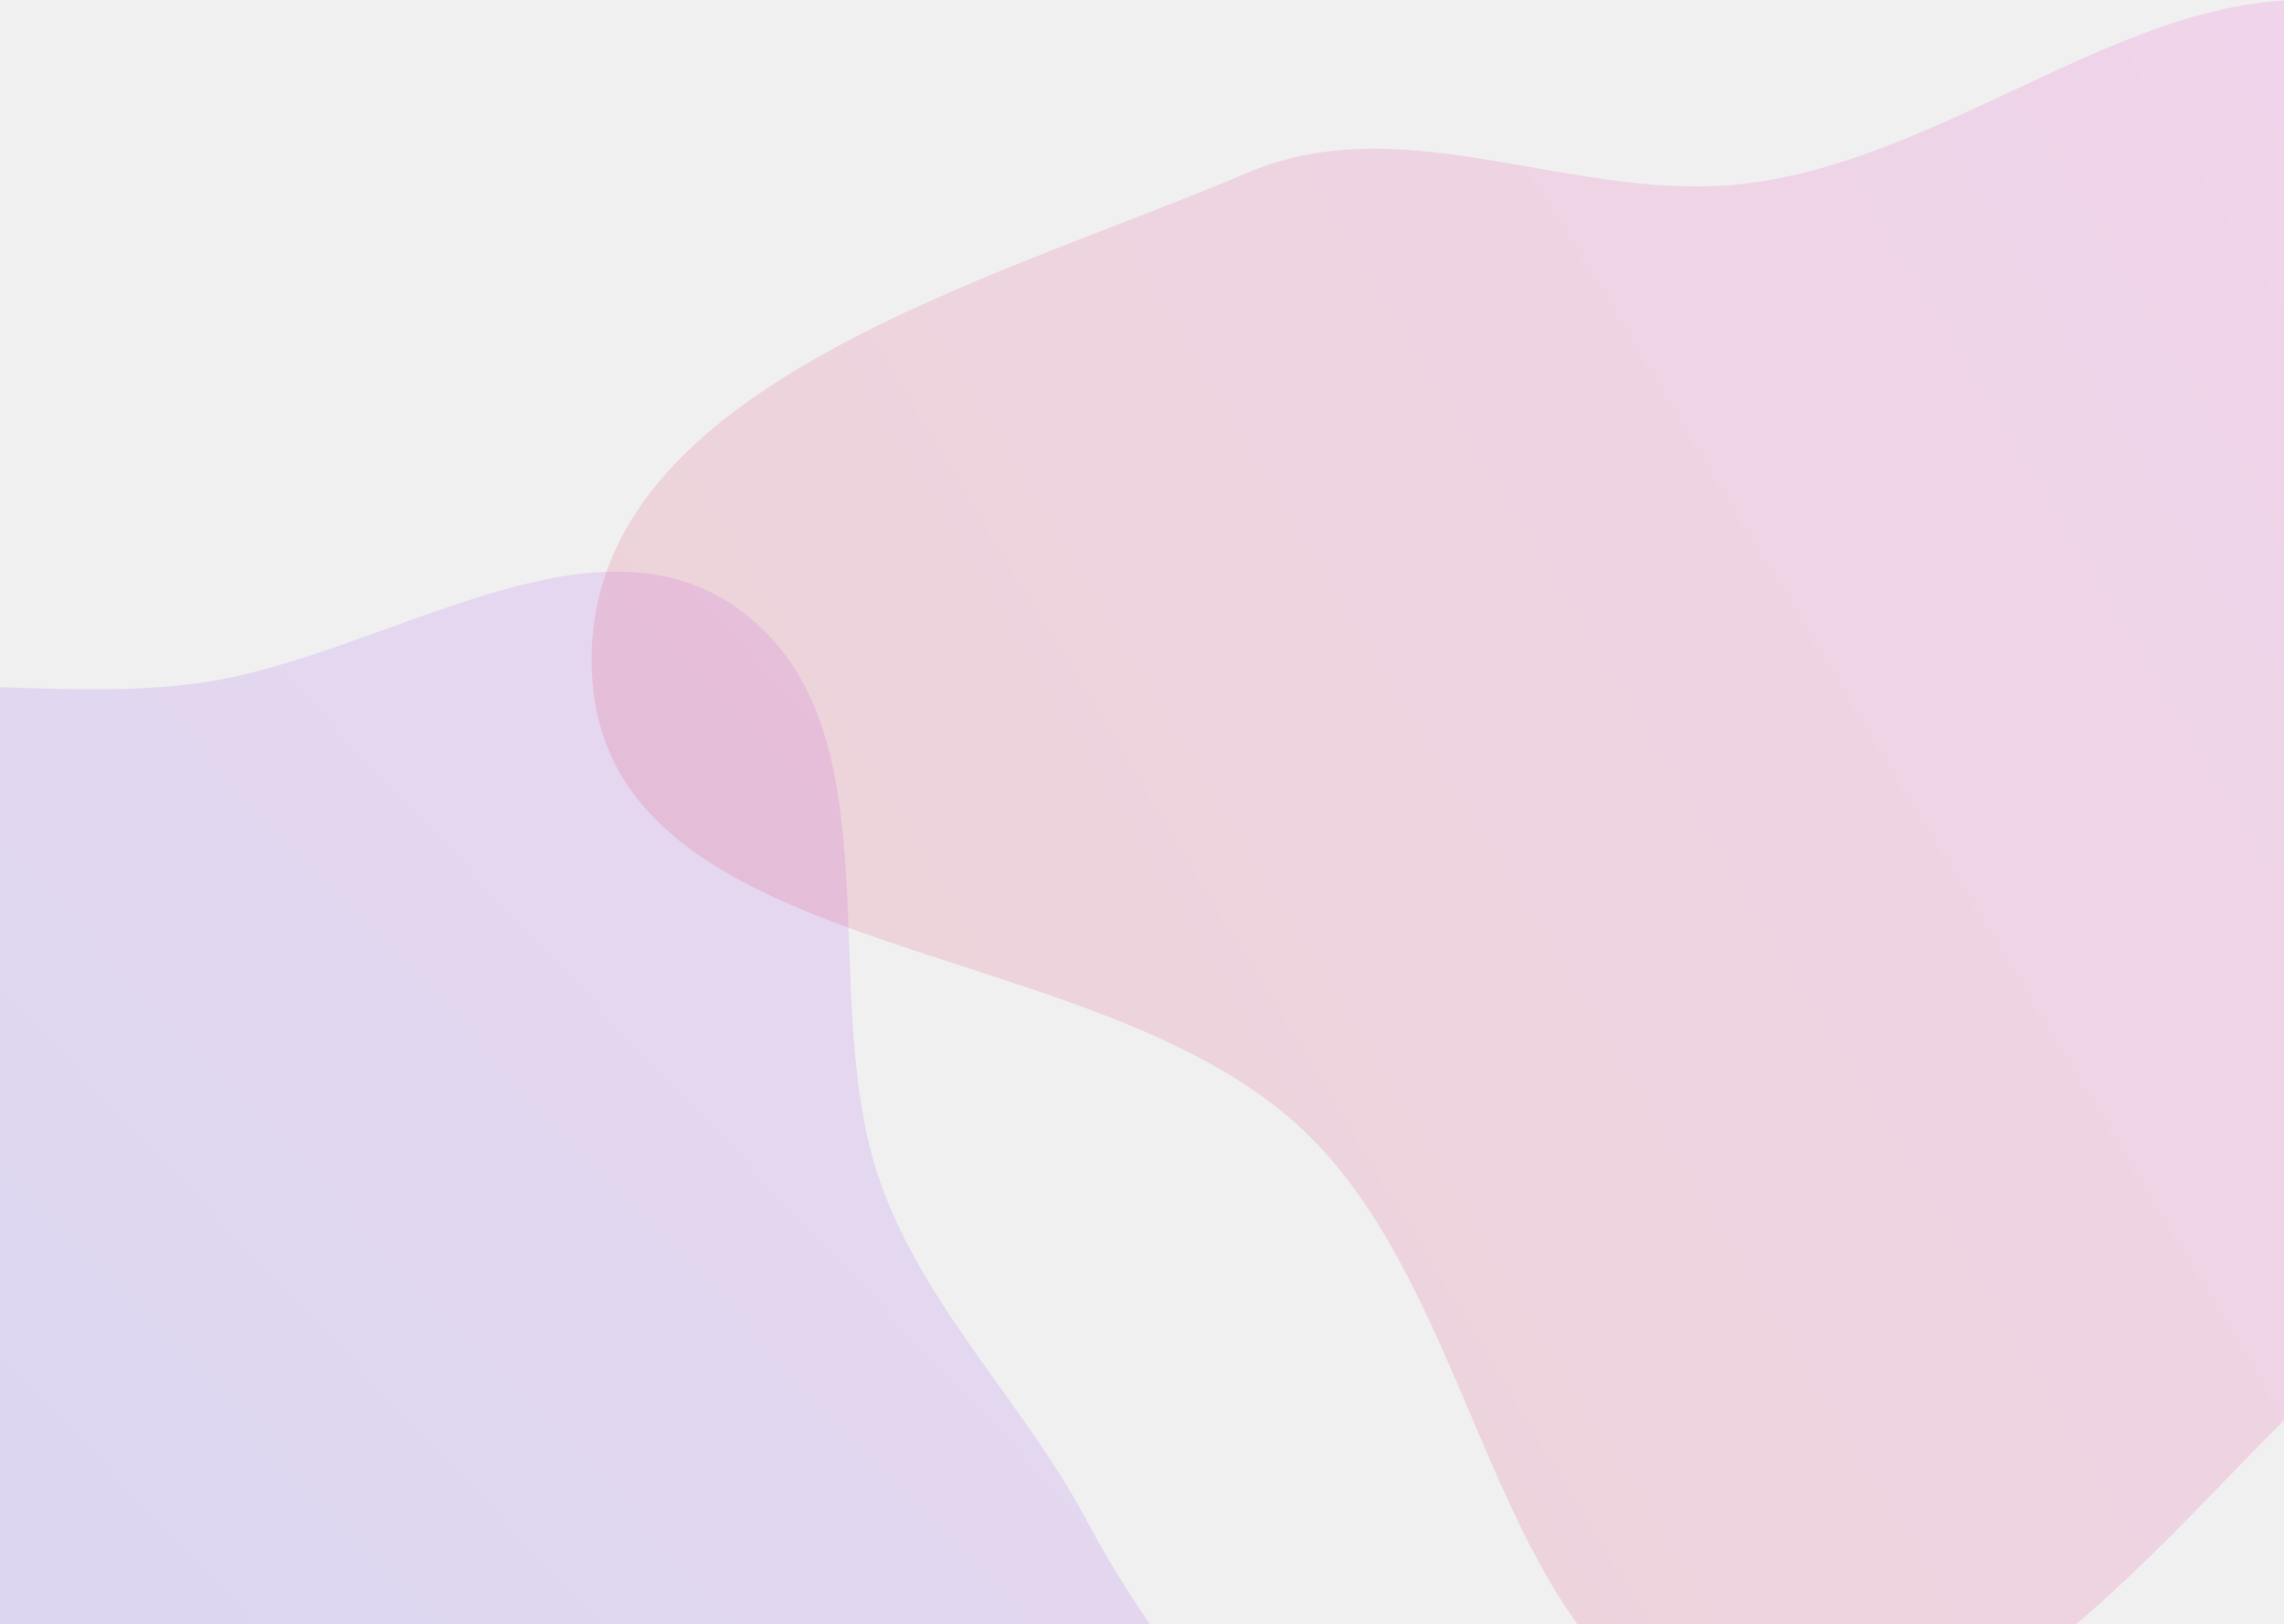
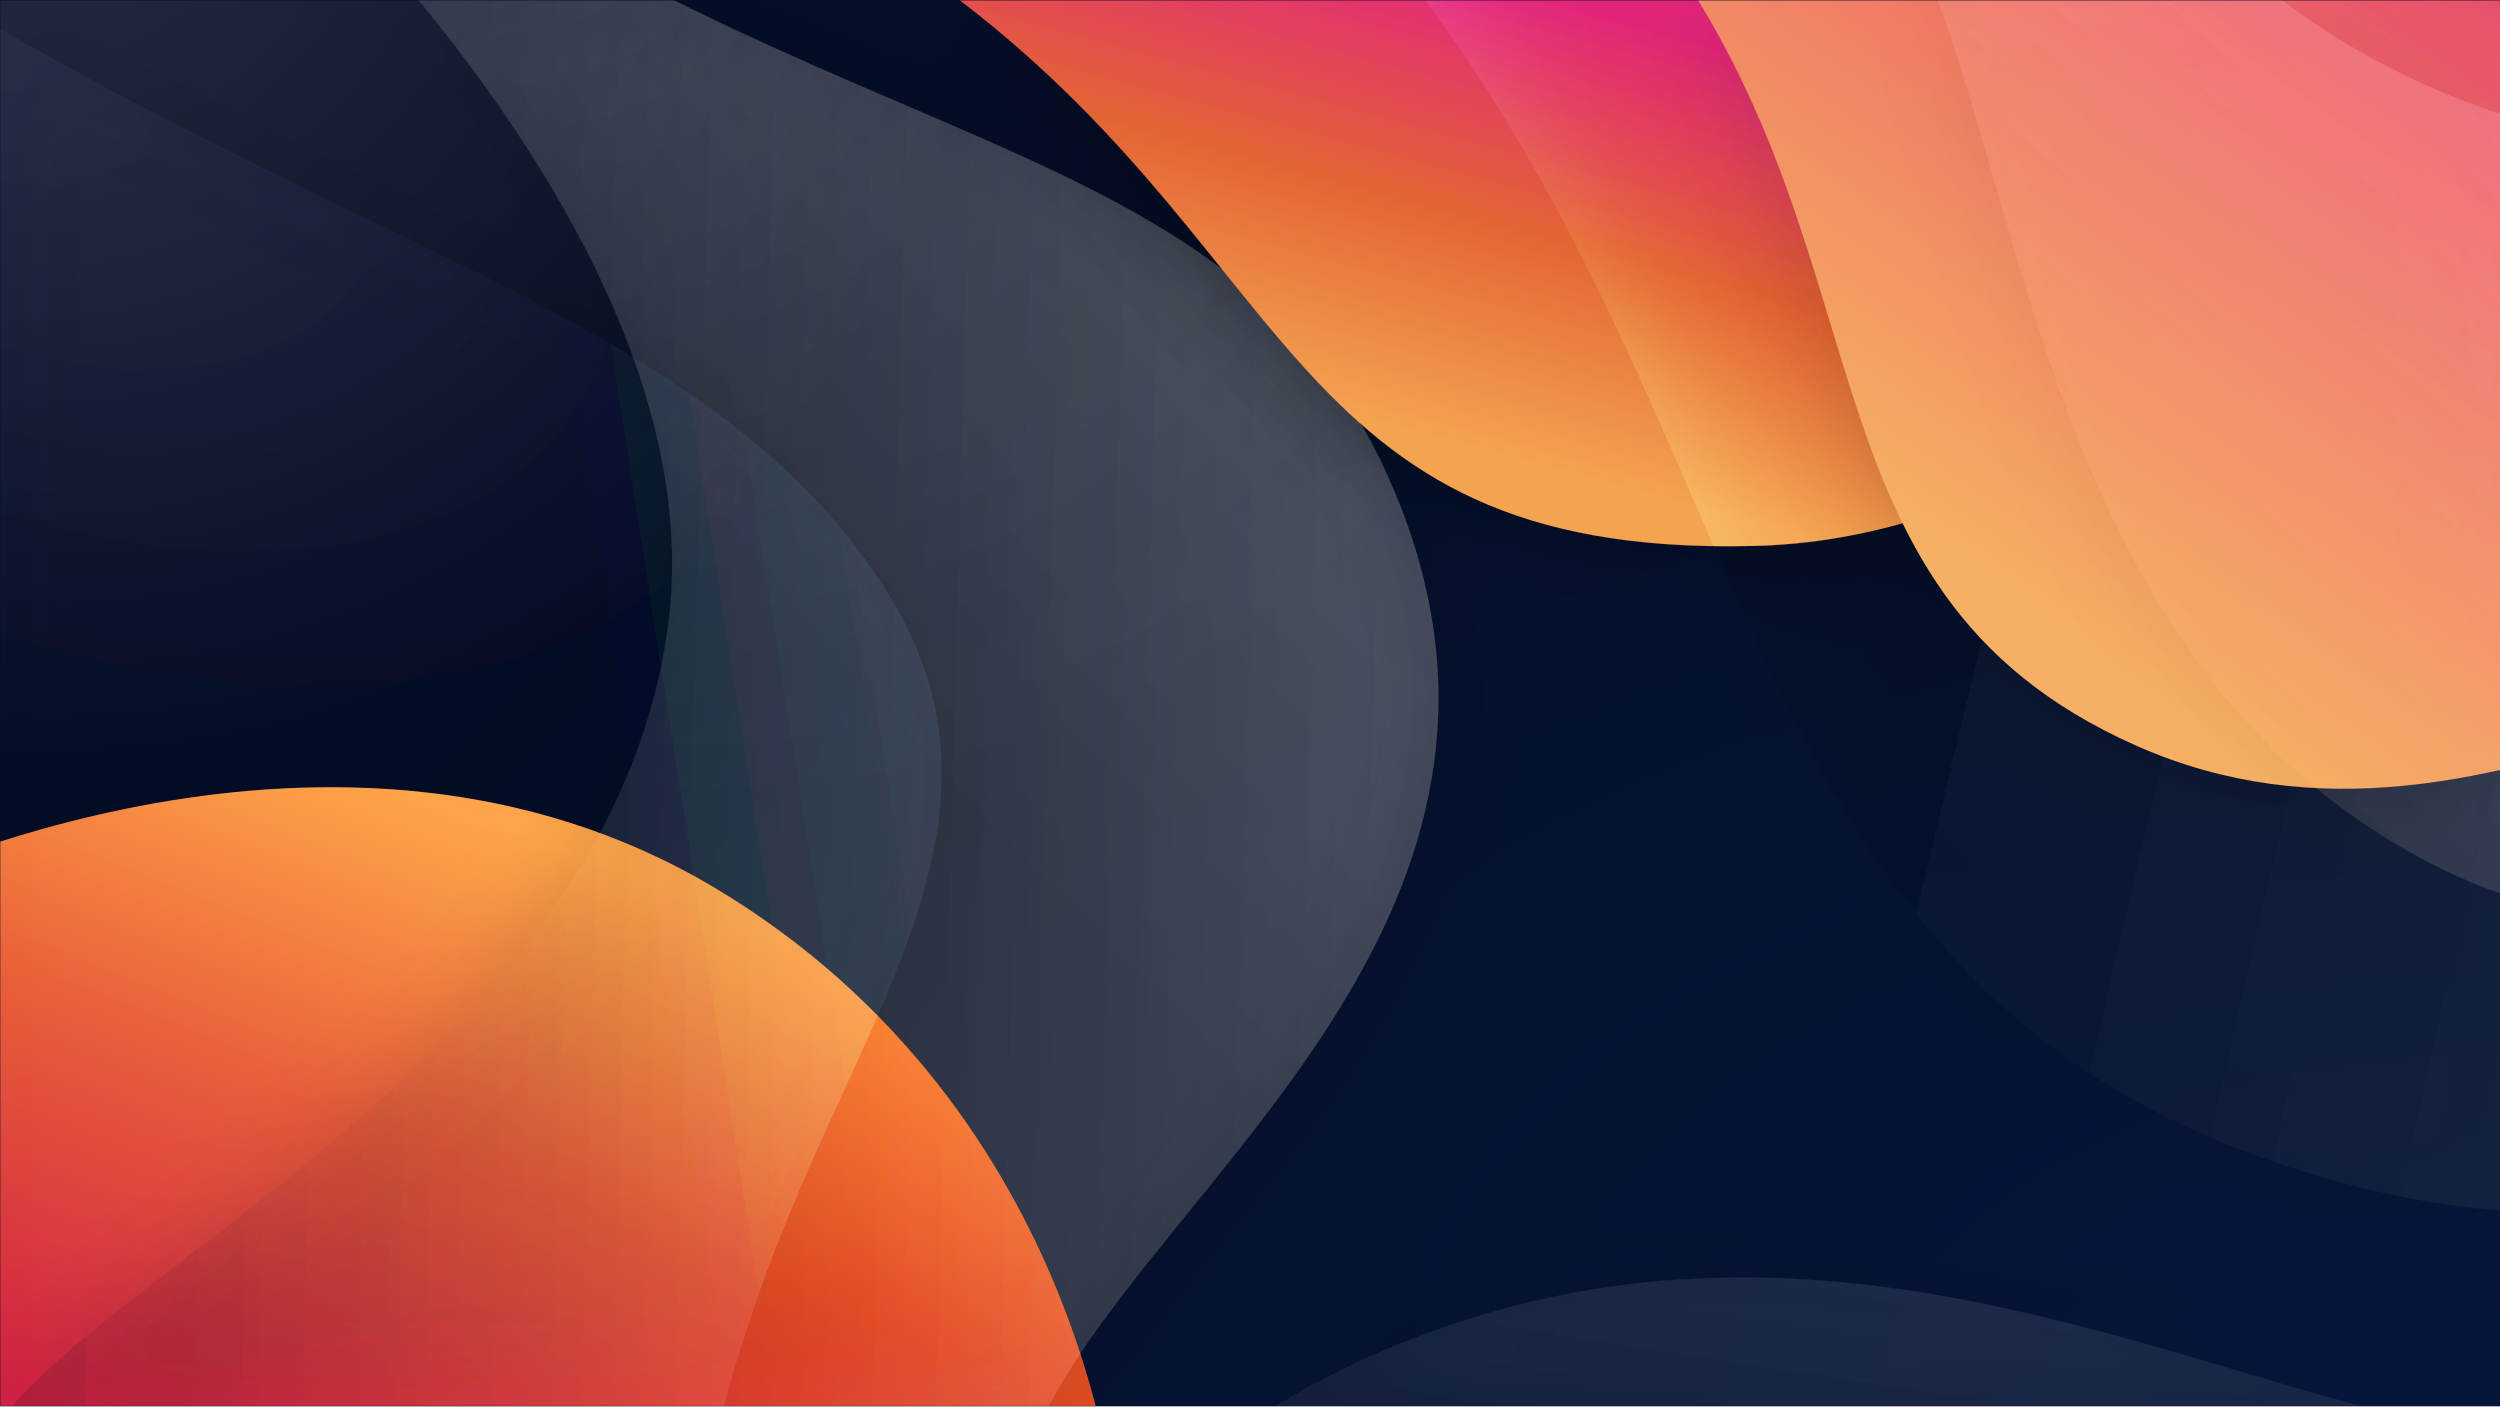
- <svg xmlns="http://www.w3.org/2000/svg" width="1440" height="1024" fill="none">
-   <path fill="url(#a)" fill-rule="evenodd" d="M-217.58 475.75c91.82-72.02 225.52-29.38 341.2-44.74C240 415.56 372.33 315.14 466.77 384.9c102.9 76.02 44.74 246.76 90.31 366.31 29.83 78.24 90.48 136.14 129.48 210.23 57.92 109.99 169.67 208.23 155.9 331.77-13.52 121.26-103.42 264.33-224.23 281.37-141.96 20.03-232.72-220.96-374.06-196.99-151.7 25.73-172.68 330.24-325.85 315.72-128.6-12.2-110.9-230.73-128.15-358.76-12.16-90.14 65.87-176.25 44.1-264.57-26.42-107.2-167.12-163.46-176.72-273.45-10.15-116.29 33.01-248.75 124.87-320.79Z" clip-rule="evenodd" style="opacity:.154" />
-   <path fill="url(#b)" fill-rule="evenodd" d="M1103.43 115.43c146.42-19.45 275.33-155.84 413.5-103.59 188.09 71.13 409 212.64 407.06 413.88-1.94 201.25-259.28 278.6-414.96 405.96-130 106.35-240.24 294.39-405.6 265.3-163.7-28.8-161.93-274.12-284.34-386.66-134.95-124.06-436-101.46-445.82-284.6-9.68-180.38 247.41-246.3 413.54-316.9 101.01-42.93 207.83 21.06 316.62 6.61Z" clip-rule="evenodd" style="opacity:.154" />
+ <svg xmlns="http://www.w3.org/2000/svg" xmlns:xlink="http://www.w3.org/1999/xlink" viewBox="0 0 2560 1440">
  <defs>
-     <linearGradient id="b" x1="373" x2="1995.44" y1="1100" y2="118.03" gradientUnits="userSpaceOnUse">
-       <stop stop-color="#D83333" />
-       <stop offset="1" stop-color="#F041FF" />
+     <linearGradient id="f" x1=".47" x2=".69" y1=".38" y2="-.23" gradientUnits="objectBoundingBox">
+       <stop offset="0" stop-color="#858585" />
+       <stop offset="1" stop-color="#fff" />
    </linearGradient>
-     <linearGradient id="a" x1="107.37" x2="1130.66" y1="1993.35" y2="1026.31" gradientUnits="userSpaceOnUse">
-       <stop stop-color="#3245FF" />
-       <stop offset="1" stop-color="#BC52EE" />
+     <linearGradient id="g" x1=".16" x2=".66" y1=".9" y2=".15" gradientUnits="objectBoundingBox">
+       <stop offset="0" stop-color="#c2152f" />
+       <stop offset=".56" stop-color="#e34c24" />
+       <stop offset="1" stop-color="#ff8a31" />
    </linearGradient>
+     <linearGradient id="i" x1=".97" x2="-.01" y1=".4" y2=".37" gradientUnits="objectBoundingBox">
+       <stop offset="0" stop-color="#fff" />
+       <stop offset="1" stop-color="#040e29" />
+     </linearGradient>
+     <linearGradient id="k" x1="-.04" x2=".97" y1=".7" y2=".47" gradientUnits="objectBoundingBox">
+       <stop offset="0" stop-color="#040f2c" />
+       <stop offset=".67" stop-color="#040e29" />
+       <stop offset="1" stop-color="#374565" />
+     </linearGradient>
+     <linearGradient id="q" x1=".22" x2=".61" y1=".73" y2=".2" gradientUnits="objectBoundingBox">
+       <stop offset="0" stop-color="#f4a351" />
+       <stop offset=".5" stop-color="#e36434" />
+       <stop offset="1" stop-color="#e3287a" />
+     </linearGradient>
+     <linearGradient id="r" x1=".6" x2=".2" y1=".27" y2=".47" gradientUnits="objectBoundingBox">
+       <stop offset="0" stop-opacity="0" />
+       <stop offset="1" stop-color="#fff" />
+     </linearGradient>
+     <linearGradient id="v" x1=".25" x2="1.1" y1=".8" y2=".13" gradientUnits="objectBoundingBox">
+       <stop offset="0" stop-color="#f5b063" />
+       <stop offset=".46" stop-color="#ef6666" />
+       <stop offset=".69" stop-color="#e24370" />
+       <stop offset="1" stop-color="#cf34d5" />
+     </linearGradient>
+     <linearGradient id="x" x1=".15" x2="1" y1=".75" y2=".04" gradientUnits="objectBoundingBox">
+       <stop offset="0" stop-color="#828282" />
+       <stop offset="1" stop-color="#fff" />
+     </linearGradient>
+     <filter id="e" width="1832.55" height="948.96" x="765.6" y="1159.63" filterUnits="userSpaceOnUse">
+       <feOffset />
+       <feGaussianBlur result="blur" stdDeviation="49.5" />
+       <feFlood />
+       <feComposite in2="blur" operator="in" />
+       <feComposite in="SourceGraphic" />
+     </filter>
+     <filter id="h" width="1758.85" height="1959.79" x="-137.38" y="-370.57" filterUnits="userSpaceOnUse">
+       <feOffset />
+       <feGaussianBlur result="blur-2" stdDeviation="49.5" />
+       <feFlood />
+       <feComposite in2="blur-2" operator="in" />
+       <feComposite in="SourceGraphic" />
+     </filter>
+     <filter id="j" width="1262.38" height="1708.83" x="-149.7" y="-119.61" filterUnits="userSpaceOnUse">
+       <feOffset />
+       <feGaussianBlur result="blur-3" stdDeviation="49.5" />
+       <feFlood />
+       <feComposite in2="blur-3" operator="in" />
+       <feComposite in="SourceGraphic" />
+     </filter>
+     <filter id="m" width="1262.38" height="1708.83" x="-149.7" y="-119.61" filterUnits="userSpaceOnUse">
+       <feOffset />
+       <feGaussianBlur result="blur-4" stdDeviation="49.5" />
+       <feFlood />
+       <feComposite in2="blur-4" operator="in" />
+       <feComposite in="SourceGraphic" />
+     </filter>
+     <filter id="p" width="1880.97" height="882.96" x="797.6" y="-175.1" filterUnits="userSpaceOnUse">
+       <feOffset />
+       <feGaussianBlur result="blur-5" stdDeviation="49.5" />
+       <feFlood flood-opacity=".35" />
+       <feComposite in2="blur-5" operator="in" />
+       <feComposite in="SourceGraphic" />
+     </filter>
+     <filter id="s" width="2114.28" height="1565.64" x="1290.92" y="-175.1" filterUnits="userSpaceOnUse">
+       <feOffset />
+       <feGaussianBlur result="blur-6" stdDeviation="49.5" />
+       <feFlood flood-opacity=".36" />
+       <feComposite in2="blur-6" operator="in" />
+       <feComposite in="SourceGraphic" />
+     </filter>
+     <filter id="u" width="1938.46" height="1202.72" x="1520.65" y="-246.54" filterUnits="userSpaceOnUse">
+       <feOffset />
+       <feGaussianBlur result="blur-7" stdDeviation="49.5" />
+       <feFlood flood-opacity=".16" />
+       <feComposite in2="blur-7" operator="in" />
+       <feComposite in="SourceGraphic" />
+     </filter>
+     <filter id="w" width="1579.76" height="1267.91" x="1825.44" y="-175.1" filterUnits="userSpaceOnUse">
+       <feOffset />
+       <feGaussianBlur result="blur-8" stdDeviation="49.5" />
+       <feFlood flood-opacity=".18" />
+       <feComposite in2="blur-8" operator="in" />
+       <feComposite in="SourceGraphic" />
+     </filter>
+     <radialGradient id="c" cx="1" cy="1" r="1" gradientTransform="rotate(180 1 1)" gradientUnits="objectBoundingBox">
+       <stop offset="0" stop-color="#06163a" />
+       <stop offset="1" stop-color="#040e29" />
+     </radialGradient>
+     <radialGradient id="a" cx="1.03" cy=".23" r=".55" gradientTransform="matrix(-.705 .709 -1.793 -1.783 2.16 -.1)" gradientUnits="objectBoundingBox">
+       <stop offset="0" stop-color="#fff" />
+       <stop offset="1" />
+     </radialGradient>
+     <radialGradient xlink:href="#a" id="l" cx=".27" cy=".01" r=".59" gradientTransform="matrix(-.337 .941 -1.346 -.483 .38 -.24)" />
+     <radialGradient id="n" cx="-.02" cy=".02" r=".93" gradientTransform="matrix(.961 .278 -.127 .44 0 .01)" gradientUnits="objectBoundingBox">
+       <stop offset="0" stop-color="#fff" />
+       <stop offset="1" stop-color="#374565" />
+     </radialGradient>
+     <radialGradient xlink:href="#a" id="o" cx="0" cy="0" r=".7" gradientTransform="matrix(.977 .212 -.187 .862 0 0)" />
+     <radialGradient xlink:href="#a" id="t" cx="1.22" cy=".52" r="1.05" gradientTransform="matrix(-.984 -.179 1.174 -6.449 1.81 4.12)" />
+     <clipPath id="d">
+       <path fill="none" d="M150 371h2559.81v1439.15H150z" />
+     </clipPath>
+     <clipPath id="b">
+       <path d="M0 0h2560v1440H0z" />
+     </clipPath>
  </defs>
+   <g clip-path="url(#b)">
+     <path fill="url(#c)" d="M0 0h2560v1440H0z" />
+     <g clip-path="url(#d)" style="isolation:isolate" transform="translate(-149.7 -370.57)">
+       <g filter="url(#e)" style="mix-blend-mode:hard-light;isolation:isolate" transform="translate(149.7 370.57)">
+         <path fill="url(#f)" d="M0 656.71h395.81s222.02-120.17 565.75-120.88 559.56 120.88 559.56 120.88h14.43V144.57C1264.17 77.64 928.3-80.33 543.91 63S119.36 490.3 0 656.71Z" opacity=".09" transform="translate(914.1 1303.38)" />
+       </g>
+       <g>
+         <path fill="url(#g)" d="M0 75.08s468.09-233 855.62-1.25 412.89 653.85 412.89 653.85H0Z" transform="translate(25.4 1205.57)" />
+         <g filter="url(#h)" style="mix-blend-mode:hard-light;isolation:isolate" transform="translate(149.7 370.57)">
+           <path fill="url(#i)" d="M203.23-484h117.01C850.71-78.25 1274.6-145.8 1427.3 267.9s-243.2 677.7-364.96 910.9H0c144.99-165.15 622.85-389.96 673.66-805.65S203.23-484 203.23-484Z" opacity=".18" transform="translate(11.12 261.93)" />
+         </g>
+         <path fill="url(#a)" d="M203.23-484h117.01C850.71-78.25 1274.6-145.8 1427.3 267.9s-243.2 677.7-364.96 910.9H0c144.99-165.15 622.85-389.96 673.66-805.65S203.23-484 203.23-484Z" opacity=".08" style="mix-blend-mode:screen;isolation:isolate" transform="translate(160.82 632.5)" />
+         <g filter="url(#j)" style="mix-blend-mode:screen;isolation:isolate" transform="translate(149.7 370.57)">
+           <path fill="url(#k)" d="M0 0c418.22 242.14 749.09 316.74 911.52 580.23 112.07 181.81 28.37 345.44-61.81 542.13-40.28 87.83-80.27 185.72-107.34 289.47H0Z" opacity=".2" transform="translate(-1.2 28.89)" />
+         </g>
+         <path fill="#fff" d="M.02 561.02c267.32-83.2 615.15-110.3 900.04 177.9-15.28 35.13-33.22 73.75-50.35 111.12-40.28 87.83-80.27 185.72-107.34 289.47H0Z" opacity=".21" style="mix-blend-mode:overlay;isolation:isolate" transform="translate(148.5 671.78)" />
+         <path fill="url(#l)" d="M203.23-484h117.01C850.71-78.25 1274.6-145.8 1427.3 267.9s-243.2 677.7-364.96 910.9H0c144.99-165.15 622.85-389.96 673.66-805.65S203.23-484 203.23-484Z" opacity=".09" style="mix-blend-mode:screen;isolation:isolate" transform="translate(160.82 632.5)" />
+         <g filter="url(#m)" style="mix-blend-mode:screen;isolation:isolate" transform="translate(149.7 370.57)">
+           <path fill="url(#n)" d="M0 0c418.22 242.14 749.09 316.74 911.52 580.23 112.07 181.81 28.37 345.44-61.81 542.13-40.28 87.83-80.27 185.72-107.34 289.47H0Z" opacity=".04" transform="translate(-1.2 28.89)" />
+         </g>
+         <path fill="url(#o)" d="M-8-484h332.56C855.02-78.25 1278.9-145.8 1431.62 267.9s-243.2 677.7-364.96 910.9H-8Z" opacity=".14" style="mix-blend-mode:screen;isolation:isolate" transform="translate(156.5 632.5)" />
+       </g>
+       <g>
+         <g filter="url(#p)" transform="translate(149.7 370.57)">
+           <path fill="url(#q)" d="M0 0h1583.97S1335.6 574.55 847.42 585.68 388.94 273.85 0 0Z" transform="translate(946.1 -26.6)" />
+         </g>
+         <path fill="url(#r)" d="m0 0 629.28 6.91 11.4 461.33S516.12 562.31 474.54 571.1s-68.61 15.94-159.17 14.76C233.75 399.36 150.8 195.36 0 0Z" opacity=".27" style="mix-blend-mode:overlay;isolation:isolate" transform="translate(1589.12 343.97)" />
+         <g filter="url(#s)" style="mix-blend-mode:screen;isolation:isolate" transform="translate(149.7 370.57)">
+           <path fill="url(#t)" d="M0 0h1817.28v976.8c-137.17 96.07-423.84 427.77-954.34 230.07S368.95 478 0 0Z" opacity=".11" transform="translate(1439.42 -26.6)" />
+         </g>
+         <g filter="url(#u)" transform="translate(149.7 370.57)">
+           <path fill="url(#v)" d="M0 0h1641.46v671.03c-394.65 14.94-755.81 353.04-1122.75 190.7S279.38 341.74 0 0Z" transform="translate(1669.15 -98.04)" />
+         </g>
+         <g filter="url(#w)" style="mix-blend-mode:hard-light;isolation:isolate" transform="translate(149.7 370.57)">
+           <path fill="url(#x)" d="M0 0h330.65s185.47 177.15 472.62 178.2S1247.64 0 1247.64 0h35.1v797.59c-226.7 98.66-507.27 288.9-828.38 77.6S99.7 245.33 0 0Z" opacity=".25" transform="translate(1973.94 -26.6)" />
+         </g>
+       </g>
+     </g>
+   </g>
</svg>
